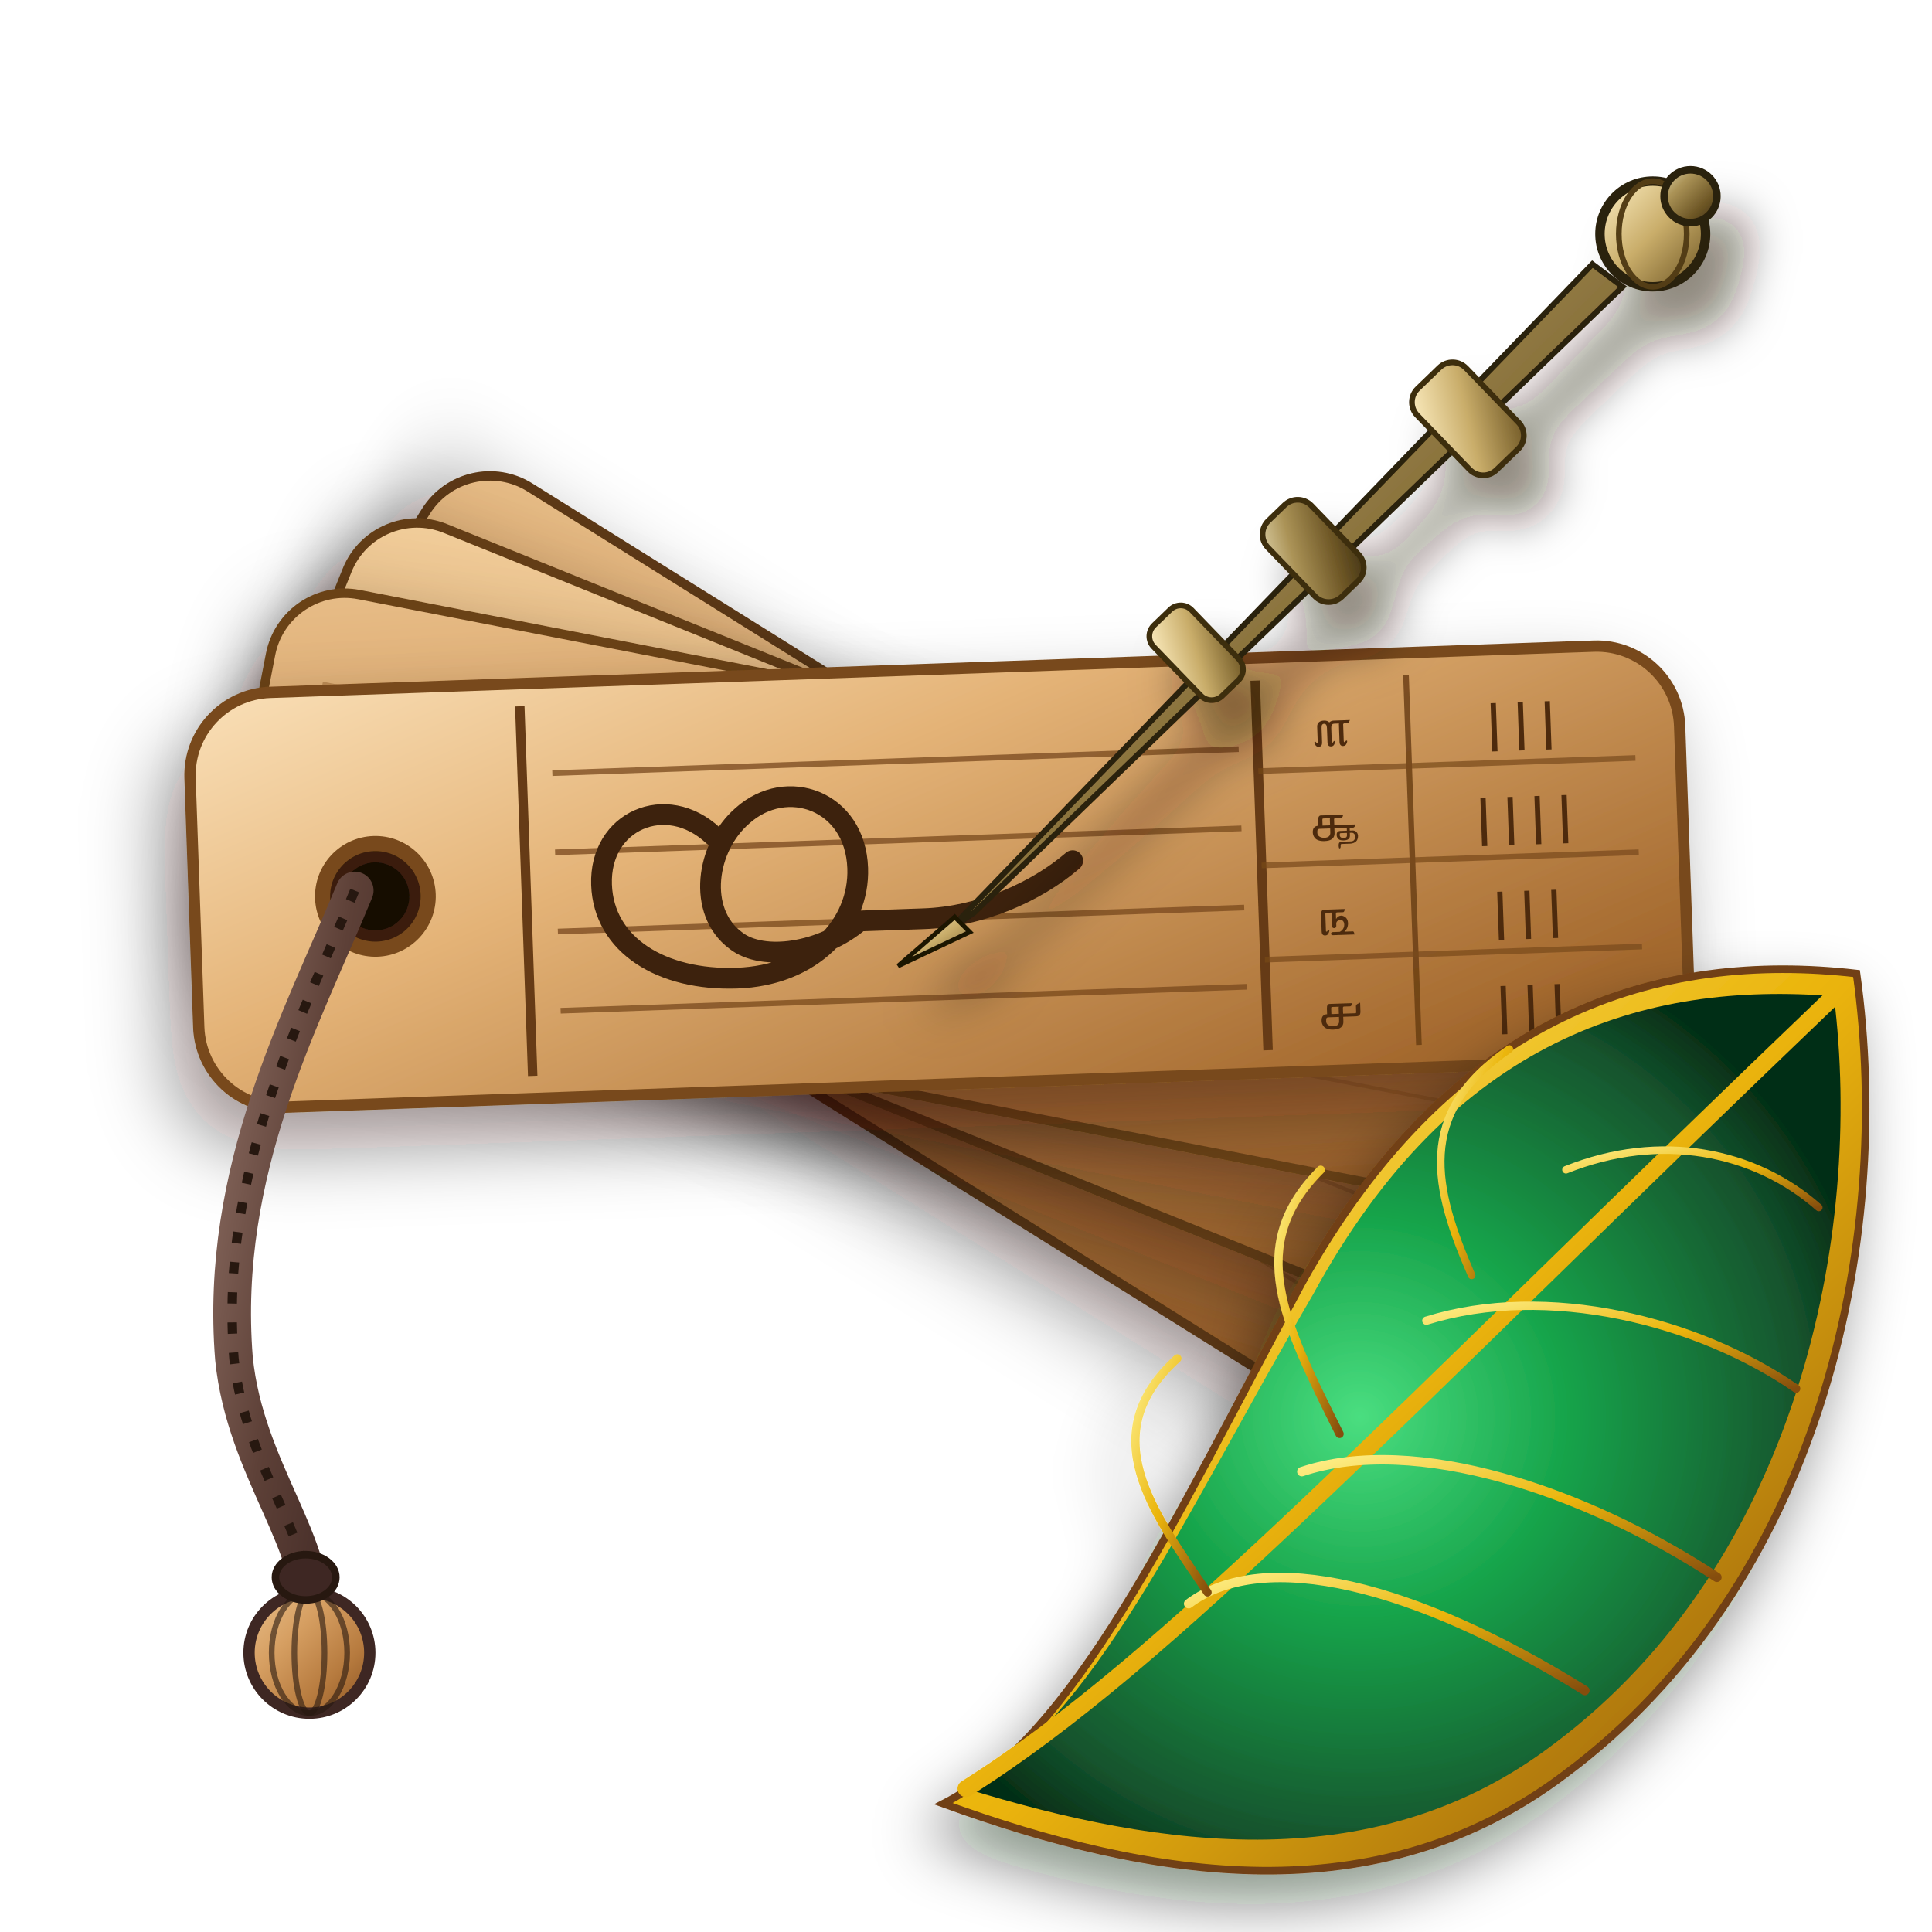
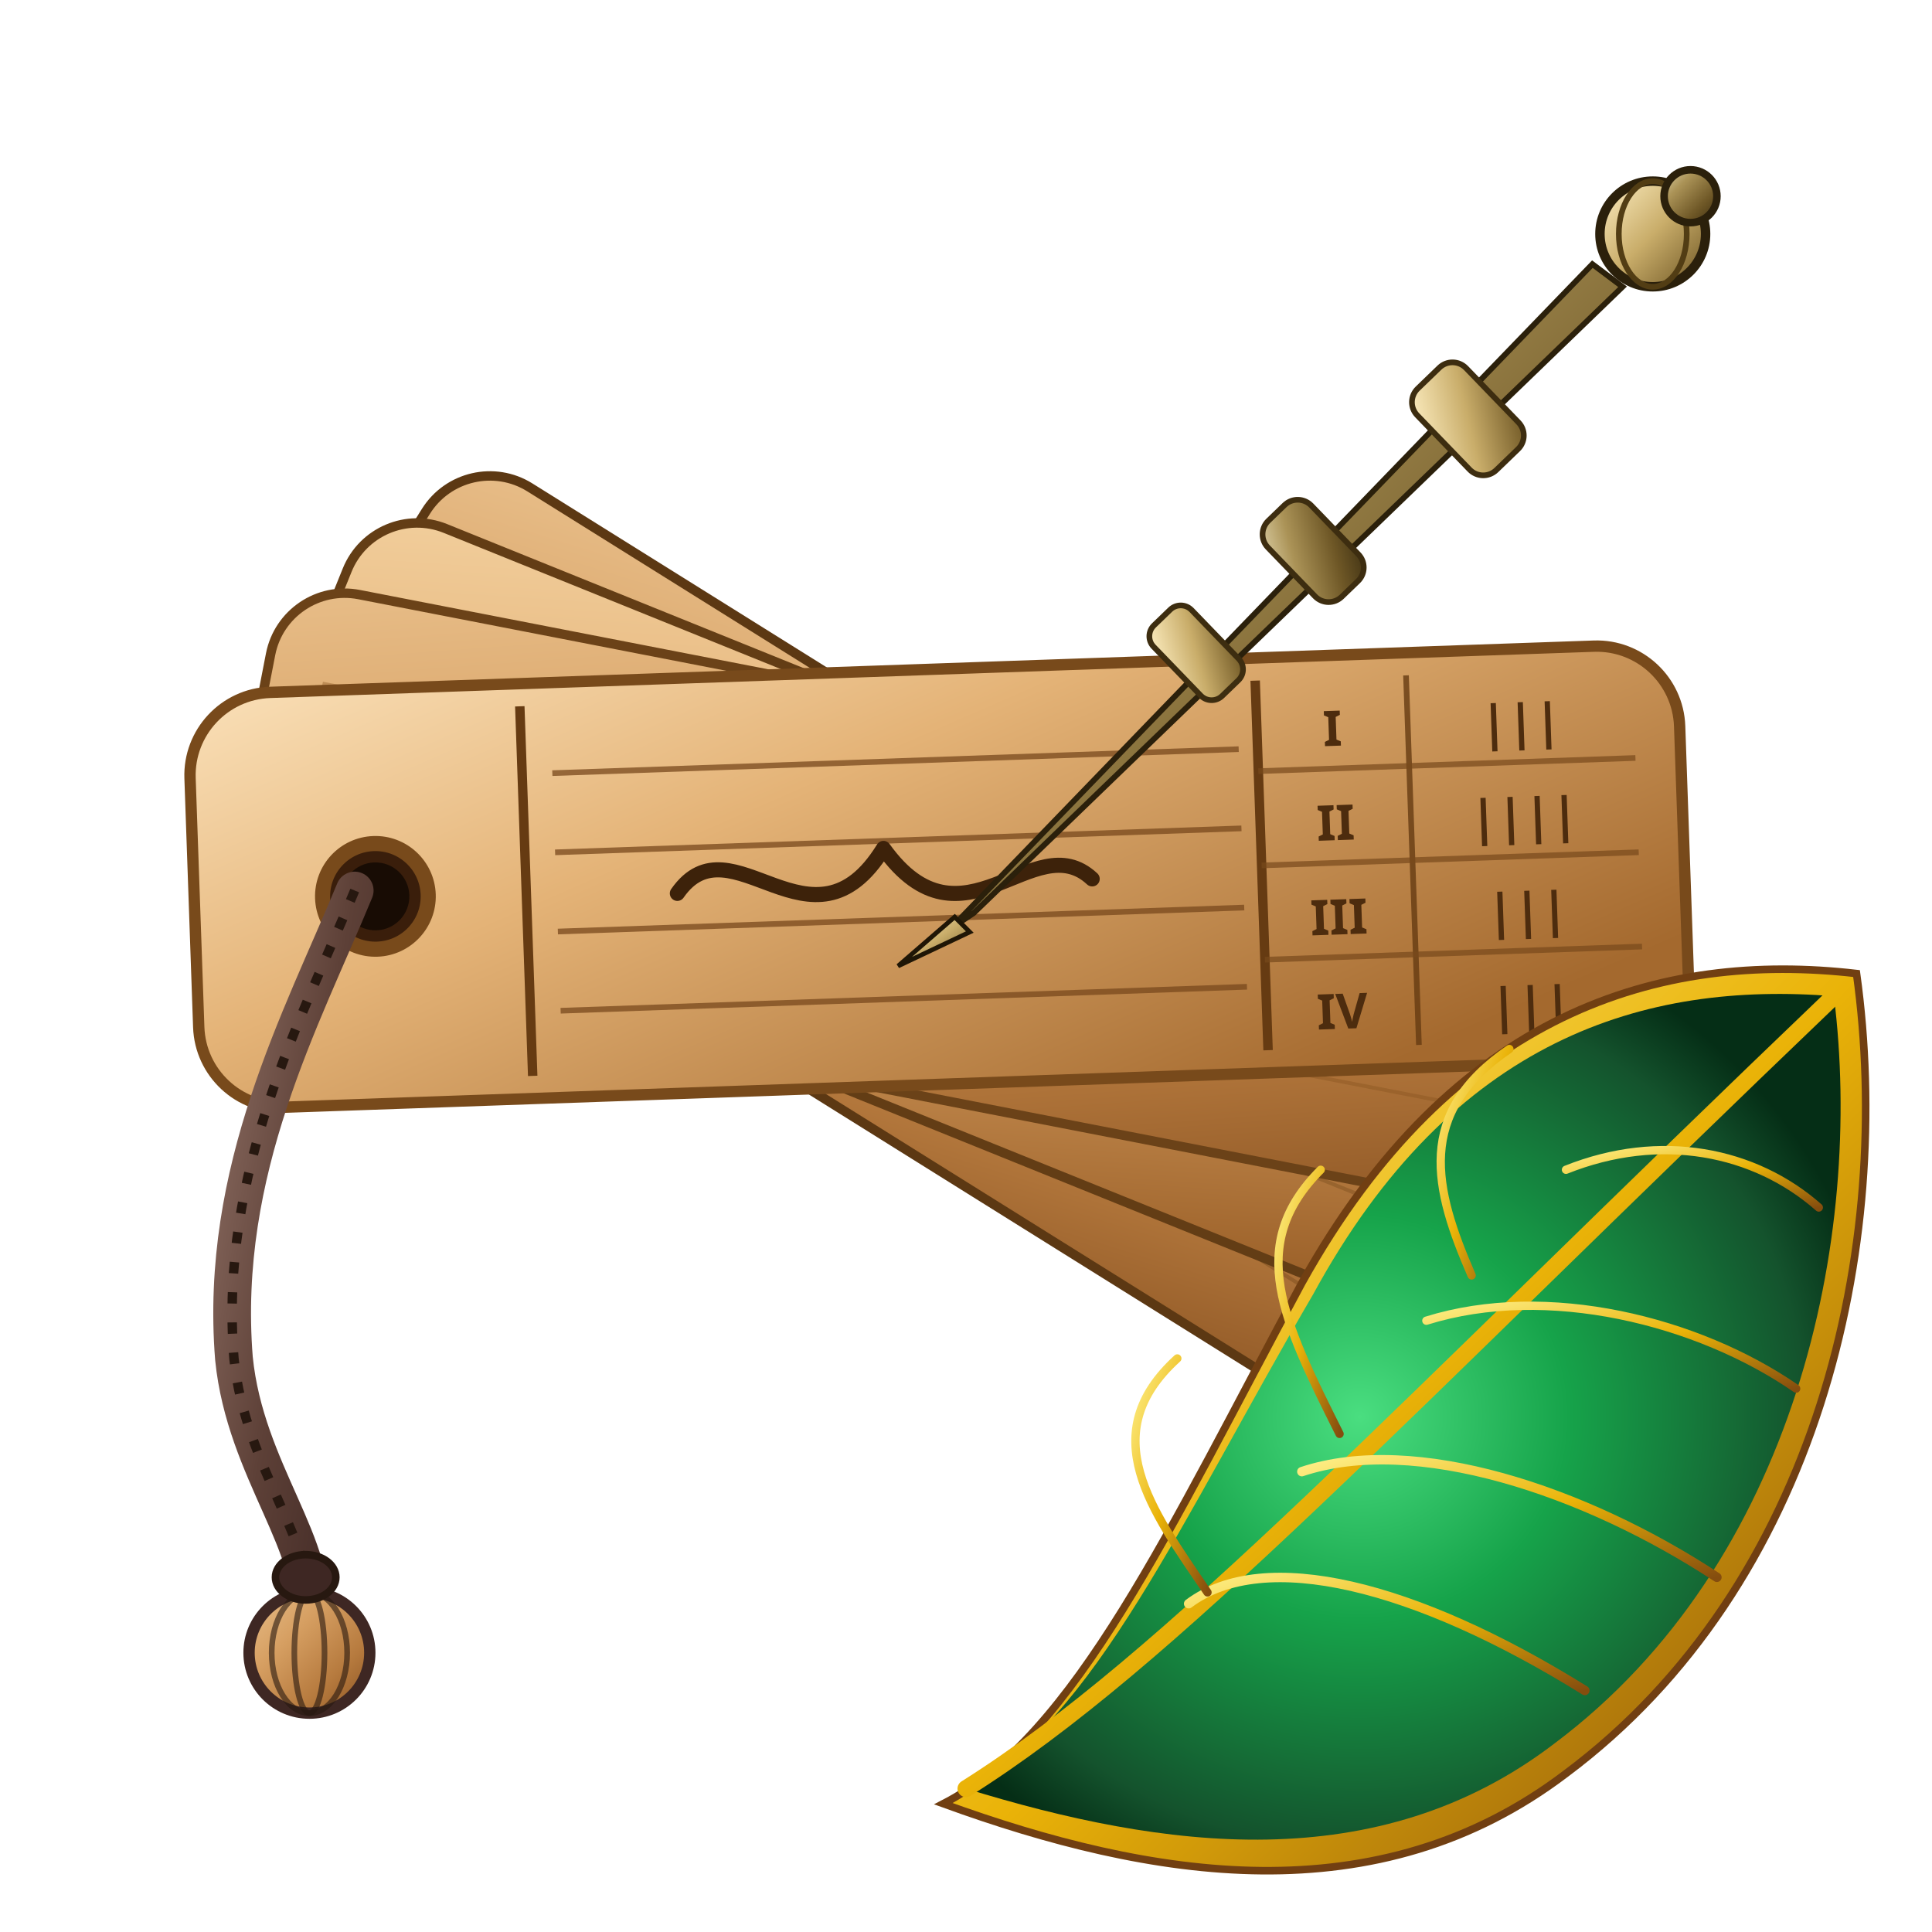
- <svg xmlns="http://www.w3.org/2000/svg" viewBox="0 0 512 512" width="100%" height="100%">
+ <svg xmlns="http://www.w3.org/2000/svg" viewBox="0 0 512 512" width="512" height="512">
  <defs>
    <linearGradient id="woodGrad1" x1="0%" y1="0%" x2="100%" y2="100%">
      <stop offset="0%" stop-color="#e8be89" />
      <stop offset="35%" stop-color="#d69f62" />
      <stop offset="70%" stop-color="#b67a3e" />
      <stop offset="100%" stop-color="#8a5322" />
    </linearGradient>
    <linearGradient id="woodGrad2" x1="0%" y1="0%" x2="100%" y2="80%">
      <stop offset="0%" stop-color="#f2cf9d" />
      <stop offset="50%" stop-color="#dfa86a" />
      <stop offset="100%" stop-color="#9a5f27" />
    </linearGradient>
    <linearGradient id="woodGrad3" x1="0%" y1="0%" x2="100%" y2="70%">
      <stop offset="0%" stop-color="#fae0b8" />
      <stop offset="40%" stop-color="#e4b377" />
      <stop offset="100%" stop-color="#a4692e" />
    </linearGradient>
    <linearGradient id="stylusGrad" x1="0%" y1="0%" x2="100%" y2="100%">
      <stop offset="0%" stop-color="#dcd0a6" />
      <stop offset="30%" stop-color="#ab9357" />
      <stop offset="70%" stop-color="#6e5726" />
      <stop offset="100%" stop-color="#3e3012" />
    </linearGradient>
    <linearGradient id="nibGrad" x1="0%" y1="0%" x2="100%" y2="100%">
      <stop offset="0%" stop-color="#fff0c4" />
      <stop offset="50%" stop-color="#c9ad6a" />
      <stop offset="100%" stop-color="#6b5321" />
    </linearGradient>
    <radialGradient id="leafGrad" cx="45%" cy="50%" r="60%">
      <stop offset="0%" stop-color="#4ade80" />
      <stop offset="40%" stop-color="#16a34a" />
      <stop offset="85%" stop-color="#14532d" />
      <stop offset="100%" stop-color="#052e16" />
    </radialGradient>
    <linearGradient id="goldEdge" x1="0%" y1="0%" x2="100%" y2="100%">
      <stop offset="0%" stop-color="#fef08a" />
      <stop offset="50%" stop-color="#eab308" />
      <stop offset="100%" stop-color="#854d0e" />
    </linearGradient>
    <linearGradient id="cordGrad" x1="0%" y1="0%" x2="100%" y2="100%">
      <stop offset="0%" stop-color="#8d6e63" />
      <stop offset="50%" stop-color="#5d4037" />
      <stop offset="100%" stop-color="#3e2723" />
    </linearGradient>
-     <filter id="leafShadow" x="-15%" y="-15%" width="130%" height="130%">
-       <feDropShadow dx="-4" dy="8" stdDeviation="8" flood-color="#09140c" flood-opacity="0.45" />
-     </filter>
-     <filter id="slatShadow" x="-15%" y="-15%" width="130%" height="130%">
-       <feDropShadow dx="-6" dy="10" stdDeviation="10" flood-color="#1a0f05" flood-opacity="0.4" />
-     </filter>
-     <filter id="stylusShadow" x="-20%" y="-20%" width="140%" height="140%">
-       <feDropShadow dx="8" dy="12" stdDeviation="6" flood-color="#211306" flood-opacity="0.5" />
-     </filter>
  </defs>
-   <g transform="rotate(32 230 250)" filter="url(#slatShadow)">
+   <g transform="rotate(32 230 250)">
    <rect x="70" y="195" width="370" height="96" rx="20" fill="url(#woodGrad1)" stroke="#5c3813" stroke-width="2.5" />
    <line x1="85" y1="220" x2="425" y2="220" stroke="#754719" stroke-width="1" stroke-opacity="0.4" />
    <line x1="85" y1="243" x2="425" y2="243" stroke="#754719" stroke-width="1" stroke-opacity="0.4" />
    <line x1="85" y1="266" x2="425" y2="266" stroke="#754719" stroke-width="1" stroke-opacity="0.4" />
  </g>
-   <g transform="rotate(22 230 250)" filter="url(#slatShadow)">
+   <g transform="rotate(22 230 250)">
    <rect x="65" y="190" width="375" height="98" rx="20" fill="url(#woodGrad2)" stroke="#633d15" stroke-width="2.5" />
    <line x1="80" y1="215" x2="425" y2="215" stroke="#7a4b1d" stroke-width="1" stroke-opacity="0.4" />
    <line x1="80" y1="239" x2="425" y2="239" stroke="#7a4b1d" stroke-width="1" stroke-opacity="0.4" />
    <line x1="80" y1="263" x2="425" y2="263" stroke="#7a4b1d" stroke-width="1" stroke-opacity="0.4" />
  </g>
-   <g transform="rotate(11 230 250)" filter="url(#slatShadow)">
+   <g transform="rotate(11 230 250)">
    <rect x="60" y="185" width="380" height="102" rx="20" fill="url(#woodGrad1)" stroke="#6b4218" stroke-width="2.5" />
    <line x1="75" y1="210" x2="425" y2="210" stroke="#875320" stroke-width="1" stroke-opacity="0.4" />
    <line x1="75" y1="236" x2="425" y2="236" stroke="#875320" stroke-width="1" stroke-opacity="0.4" />
    <line x1="75" y1="262" x2="425" y2="262" stroke="#875320" stroke-width="1" stroke-opacity="0.4" />
  </g>
-   <g transform="rotate(-2 230 250)" filter="url(#slatShadow)">
+   <g transform="rotate(-2 230 250)">
    <rect x="52" y="178" width="395" height="110" rx="22" fill="url(#woodGrad3)" stroke="#784a1b" stroke-width="3" />
    <circle cx="100" cy="233" r="14" fill="#3a1e0b" stroke="#784a1b" stroke-width="4" />
    <circle cx="100" cy="233" r="9" fill="#180c04" />
    <line x1="140" y1="184" x2="140" y2="282" stroke="#663b12" stroke-width="2.5" />
    <line x1="148" y1="202" x2="330" y2="202" stroke="#78491c" stroke-width="1.5" stroke-opacity="0.75" />
    <line x1="148" y1="223" x2="330" y2="223" stroke="#78491c" stroke-width="1.5" stroke-opacity="0.75" />
    <line x1="148" y1="244" x2="330" y2="244" stroke="#78491c" stroke-width="1.5" stroke-opacity="0.75" />
    <line x1="148" y1="265" x2="330" y2="265" stroke="#78491c" stroke-width="1.5" stroke-opacity="0.75" />
    <line x1="335" y1="184" x2="335" y2="282" stroke="#663b12" stroke-width="2.5" />
    <line x1="375" y1="184" x2="375" y2="282" stroke="#663b12" stroke-width="1.5" stroke-opacity="0.8" />
    <line x1="335" y1="208" x2="435" y2="208" stroke="#78491c" stroke-width="1.5" stroke-opacity="0.7" />
    <line x1="335" y1="233" x2="435" y2="233" stroke="#78491c" stroke-width="1.5" stroke-opacity="0.7" />
    <line x1="335" y1="258" x2="435" y2="258" stroke="#78491c" stroke-width="1.5" stroke-opacity="0.7" />
-     <text x="355" y="202" font-family="serif" font-size="14" font-weight="bold" fill="#4d2c0e" text-anchor="middle">௱</text>
-     <text x="355" y="227" font-family="serif" font-size="14" font-weight="bold" fill="#4d2c0e" text-anchor="middle">௲</text>
-     <text x="355" y="252" font-family="serif" font-size="14" font-weight="bold" fill="#4d2c0e" text-anchor="middle">௩</text>
-     <text x="355" y="277" font-family="serif" font-size="14" font-weight="bold" fill="#4d2c0e" text-anchor="middle">௪</text>
+     <text x="355" y="202" font-family="sans-serif" font-size="13" font-weight="bold" fill="#4d2c0e" text-anchor="middle">I</text>
+     <text x="355" y="227" font-family="sans-serif" font-size="13" font-weight="bold" fill="#4d2c0e" text-anchor="middle">II</text>
+     <text x="355" y="252" font-family="sans-serif" font-size="13" font-weight="bold" fill="#4d2c0e" text-anchor="middle">III</text>
+     <text x="355" y="277" font-family="sans-serif" font-size="13" font-weight="bold" fill="#4d2c0e" text-anchor="middle">IV</text>
    <text x="405" y="202" font-family="sans-serif" font-size="13" font-weight="bold" fill="#4d2c0e" text-anchor="middle">|||</text>
    <text x="405" y="227" font-family="sans-serif" font-size="13" font-weight="bold" fill="#4d2c0e" text-anchor="middle">||||</text>
    <text x="405" y="252" font-family="sans-serif" font-size="13" font-weight="bold" fill="#4d2c0e" text-anchor="middle">|||</text>
    <text x="405" y="277" font-family="sans-serif" font-size="13" font-weight="bold" fill="#4d2c0e" text-anchor="middle">|||</text>
-     <path d="M 190 220               C 178 208, 160 215, 160 232               C 160 248, 175 258, 195 258               C 215 258, 228 245, 228 230               C 228 212, 210 205, 198 215               C 188 223, 185 240, 195 248              C 202 254, 218 252, 228 244              L 245 244              C 260 244, 275 238, 285 230" fill="none" stroke="#3d220a" stroke-width="5.5" stroke-linecap="round" stroke-linejoin="round" />
+     <path d="M 180 235               C 195 215, 215 255, 235 225              C 255 255, 275 220, 290 235" fill="none" stroke="#3d220a" stroke-width="4" stroke-linecap="round" stroke-linejoin="round" />
  </g>
  <g>
    <path d="M 94 236               C 80 270, 58 310, 62 360               C 65 390, 85 410, 82 430" fill="none" stroke="url(#cordGrad)" stroke-width="10" stroke-linecap="round" />
    <path d="M 94 236               C 80 270, 58 310, 62 360               C 65 390, 85 410, 82 430" fill="none" stroke="#271810" stroke-width="2.5" stroke-dasharray="3,5" />
    <circle cx="82" cy="438" r="16" fill="url(#woodGrad1)" stroke="#3e2723" stroke-width="3" />
    <ellipse cx="82" cy="438" rx="10" ry="16" fill="none" stroke="#271810" stroke-width="1.5" stroke-opacity="0.6" />
    <ellipse cx="82" cy="438" rx="4" ry="16" fill="none" stroke="#271810" stroke-width="1.5" stroke-opacity="0.6" />
    <ellipse cx="81" cy="418" rx="8" ry="6" fill="#3e2723" stroke="#271810" stroke-width="2" />
  </g>
-   <g filter="url(#stylusShadow)">
+   <g>
    <polygon points="252,246 258,242 430,76 422,70" fill="url(#stylusGrad)" stroke="#2b200b" stroke-width="1.5" />
    <polygon points="238,256 253,243 257,247" fill="url(#nibGrad)" stroke="#1f1606" stroke-width="1.2" />
    <rect x="310" y="160" width="14" height="26" rx="4" transform="rotate(-44 317 173)" fill="url(#nibGrad)" stroke="#3d2d10" stroke-width="1.5" />
    <rect x="340" y="132" width="16" height="28" rx="5" transform="rotate(-44 348 146)" fill="url(#stylusGrad)" stroke="#3d2d10" stroke-width="1.5" />
    <rect x="380" y="96" width="18" height="30" rx="5" transform="rotate(-44 389 111)" fill="url(#nibGrad)" stroke="#3d2d10" stroke-width="1.5" />
    <circle cx="438" cy="62" r="14" fill="url(#nibGrad)" stroke="#2b200b" stroke-width="2.5" />
    <ellipse cx="438" cy="62" rx="9" ry="14" fill="none" stroke="#523d14" stroke-width="1.5" />
    <circle cx="448" cy="52" r="7" fill="url(#stylusGrad)" stroke="#2b200b" stroke-width="2" />
  </g>
-   <g filter="url(#leafShadow)">
+   <g>
    <path d="M 250 478               C 285 460, 310 405, 345 340               C 385 268, 440 252, 492 258               C 502 330, 482 420, 415 470               C 365 508, 305 498, 250 478 Z" fill="url(#goldEdge)" stroke="#713f12" stroke-width="2" />
    <path d="M 256 474               C 290 456, 313 403, 348 343               C 385 275, 436 260, 486 264               C 494 328, 476 414, 412 462               C 365 498, 308 490, 256 474 Z" fill="url(#leafGrad)" />
    <path d="M 256 474               C 310 440, 370 375, 486 264" fill="none" stroke="url(#goldEdge)" stroke-width="4.5" stroke-linecap="round" />
    <path d="M 315 425 C 335 410, 375 420, 420 448" fill="none" stroke="url(#goldEdge)" stroke-width="2.5" stroke-linecap="round" />
    <path d="M 345 390 C 375 380, 420 395, 455 418" fill="none" stroke="url(#goldEdge)" stroke-width="2.5" stroke-linecap="round" />
    <path d="M 378 350 C 410 340, 450 350, 476 368" fill="none" stroke="url(#goldEdge)" stroke-width="2.2" stroke-linecap="round" />
-     <path d="M 415 310 C 440 300, 465 305, 482 320" fill="none" stroke="url(#goldEdge)" stroke-width="2" stroke-linecap="round" />
+     <path d="M 415 310 C 440 300, 465 305, 482 320" fill="none" stroke="url(#goldEdge)" stroke-width="2.2" stroke-linecap="round" />
    <path d="M 320 422 C 305 400, 290 380, 312 360" fill="none" stroke="url(#goldEdge)" stroke-width="2.2" stroke-linecap="round" />
    <path d="M 355 380 C 340 350, 330 330, 350 310" fill="none" stroke="url(#goldEdge)" stroke-width="2.2" stroke-linecap="round" />
-     <path d="M 390 338 C 380 315, 375 295, 400 278" fill="none" stroke="url(#goldEdge)" stroke-width="2" stroke-linecap="round" />
+     <path d="M 390 338 C 380 315, 375 295, 400 278" fill="none" stroke="url(#goldEdge)" stroke-width="2.2" stroke-linecap="round" />
  </g>
</svg>
